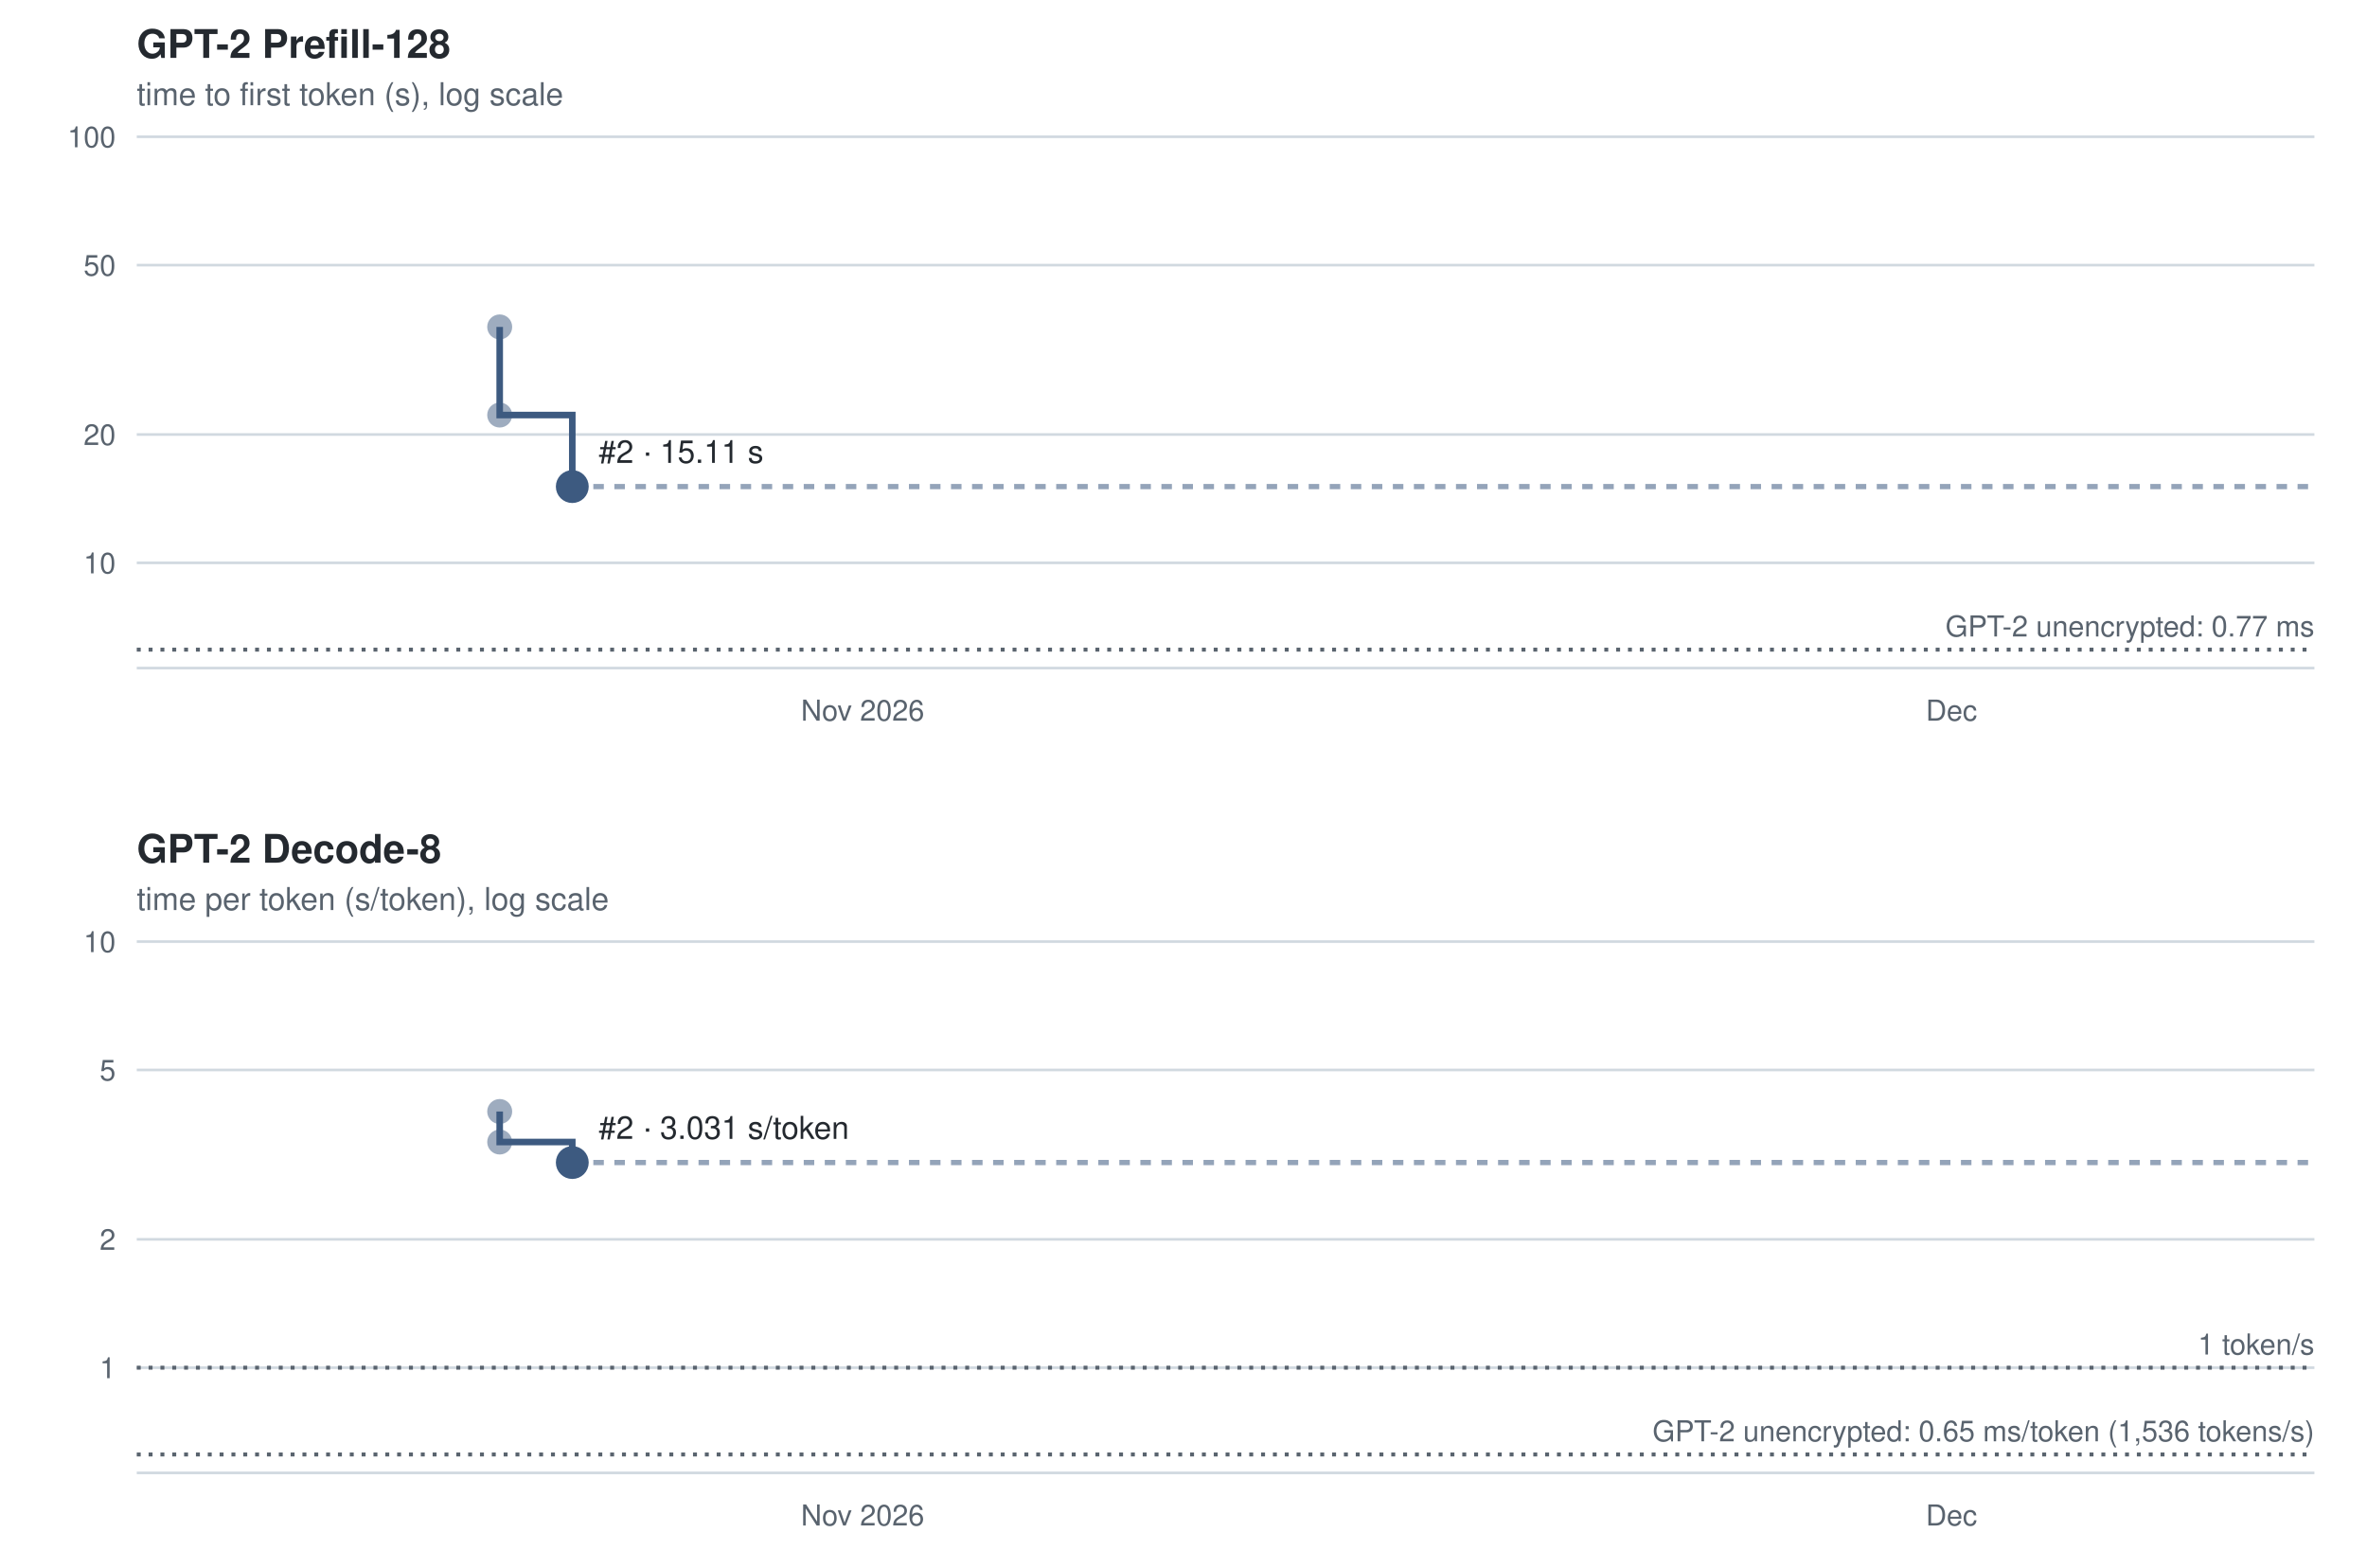
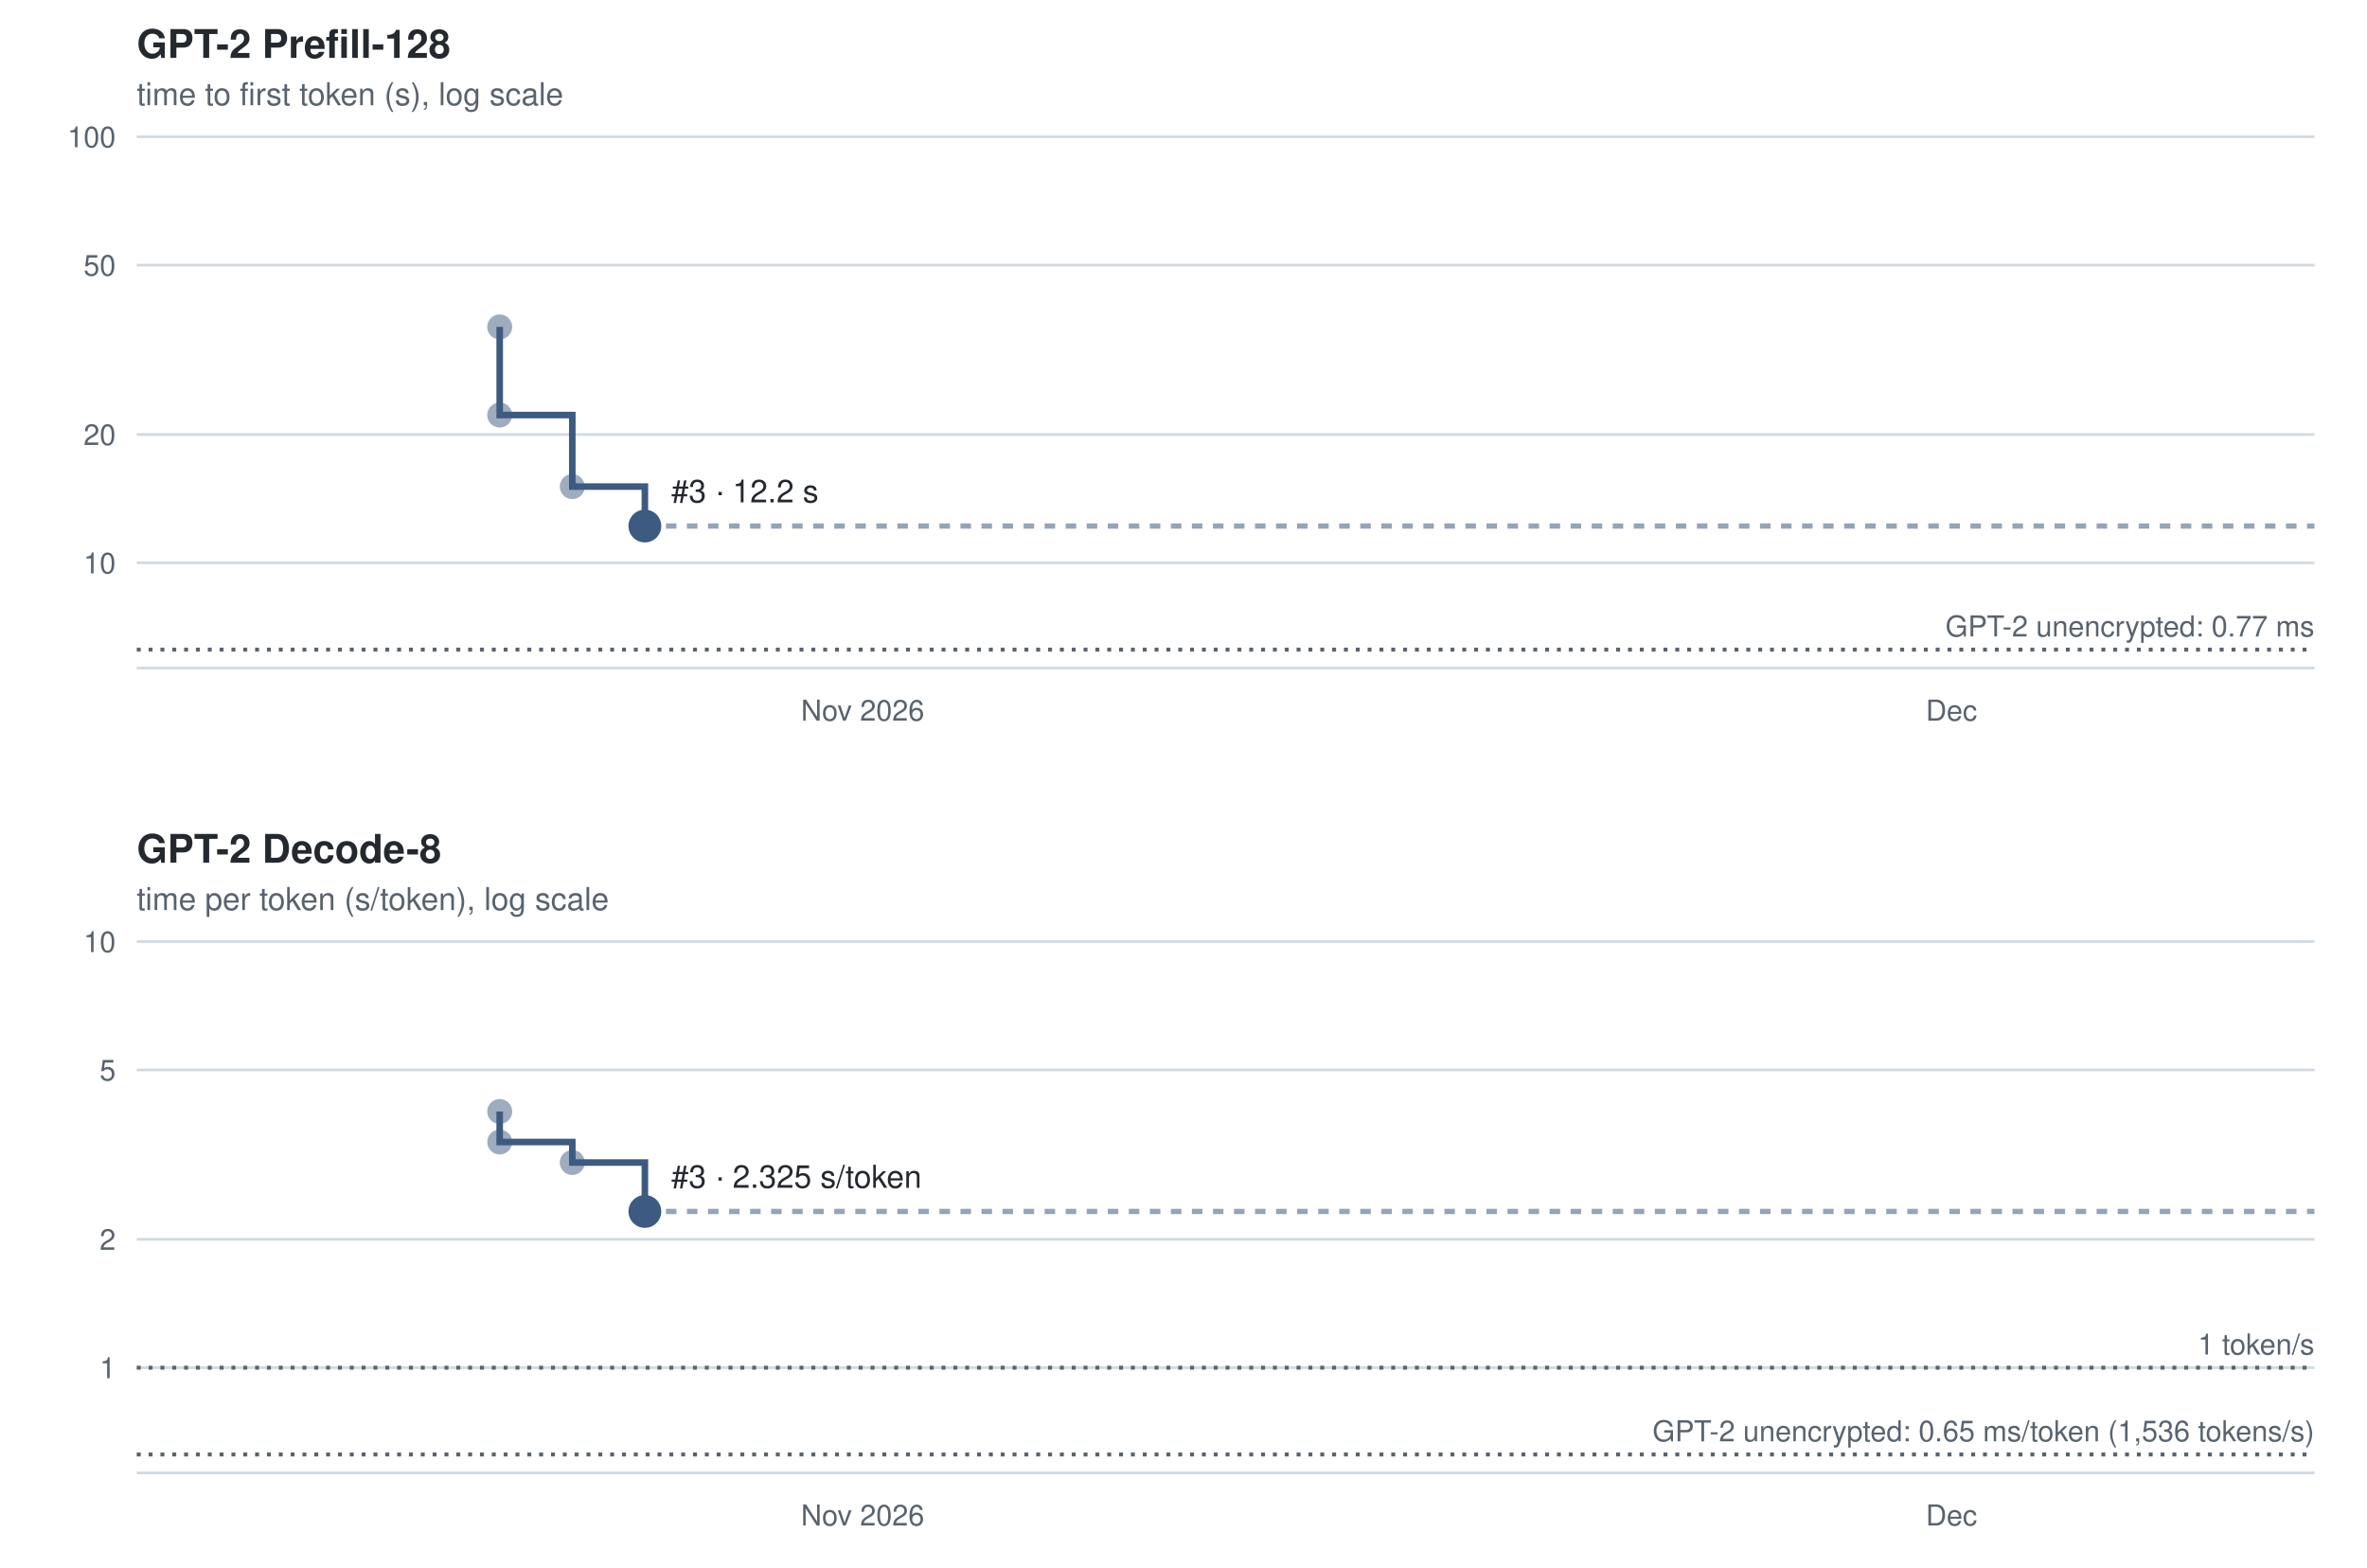
<svg xmlns="http://www.w3.org/2000/svg" viewBox="0 0 900 596" width="900" height="596" font-family="-apple-system,BlinkMacSystemFont,'Segoe UI',Helvetica,Arial,sans-serif" role="img" aria-label="Record progression of both tracks">
  <text fill="#24292f" x="52" y="22" font-size="15" font-weight="600">GPT-2 Prefill-128</text>
  <text fill="#59636e" x="52" y="40" font-size="12">time to first token (s), log scale</text>
  <line stroke="#d1d9e0" stroke-width="1" x1="52" x2="880" y1="214.0" y2="214.0" />
  <text fill="#59636e" x="44" y="218.0" font-size="11" text-anchor="end">10</text>
  <line stroke="#d1d9e0" stroke-width="1" x1="52" x2="880" y1="165.2" y2="165.2" />
  <text fill="#59636e" x="44" y="169.2" font-size="11" text-anchor="end">20</text>
  <line stroke="#d1d9e0" stroke-width="1" x1="52" x2="880" y1="100.8" y2="100.8" />
  <text fill="#59636e" x="44" y="104.8" font-size="11" text-anchor="end">50</text>
  <line stroke="#d1d9e0" stroke-width="1" x1="52" x2="880" y1="52.0" y2="52.0" />
  <text fill="#59636e" x="44" y="56.0" font-size="11" text-anchor="end">100</text>
  <text fill="#59636e" x="328.0" y="274" font-size="11" text-anchor="middle">Nov 2026</text>
  <text fill="#59636e" x="742.0" y="274" font-size="11" text-anchor="middle">Dec</text>
  <line stroke="#d1d9e0" stroke-width="1" x1="52" x2="880" y1="254" y2="254" />
  <line stroke="#59636e" stroke-width="1.5" stroke-dasharray="1.5 3" x1="52" x2="880" y1="247.0" y2="247.0" />
  <text fill="#59636e" x="880" y="242.0" font-size="11" text-anchor="end">GPT-2 unencrypted: 0.77 ms</text>
-   <path fill="none" stroke="#3d5a80" stroke-width="2.5" d="M190.0,124.3H190.0V157.8H217.6V185.0" />
-   <path fill="none" stroke="#3d5a80" stroke-width="2" stroke-dasharray="4 4" opacity="0.55" d="M217.6,185.0H880" />
+   <path fill="none" stroke="#3d5a80" stroke-width="2.5" d="M190.0,124.3H190.0V157.8H217.6V185.0H245.2V200.0" />
+   <path fill="none" stroke="#3d5a80" stroke-width="2" stroke-dasharray="4 4" opacity="0.55" d="M245.2,200.0H880" />
  <circle fill="#3d5a80" stroke="#3d5a80" stroke-width="2.5" cx="190.0" cy="124.3" r="3.5" opacity="0.5" tabindex="0" data-tip="{&quot;title&quot;: &quot;#0 Perseus (FIDESlib)&quot;, &quot;value&quot;: &quot;35.78 s&quot;, &quot;date&quot;: &quot;2026-10-22&quot;, &quot;by&quot;: &quot;@alexzilligmm, @Davide-F5-Marincione&quot;}" />
  <circle fill="#3d5a80" stroke="#3d5a80" stroke-width="2.5" cx="190.0" cy="157.8" r="3.5" opacity="0.5" tabindex="0" data-tip="{&quot;title&quot;: &quot;#1 Perseus on perseus-core&quot;, &quot;value&quot;: &quot;22.22 s&quot;, &quot;date&quot;: &quot;2026-10-22&quot;, &quot;by&quot;: &quot;@alexzilligmm, @Davide-F5-Marincione&quot;}" />
-   <circle fill="#3d5a80" stroke="#3d5a80" stroke-width="2.5" cx="217.6" cy="185.0" r="5" tabindex="0" data-tip="{&quot;title&quot;: &quot;#2 PackedPrefill&quot;, &quot;value&quot;: &quot;15.11 s&quot;, &quot;date&quot;: &quot;2026-10-24&quot;, &quot;by&quot;: &quot;@erodola&quot;}" />
-   <text fill="#24292f" x="227.6" y="176.0" font-size="12">#2 · 15.11 s</text>
+   <circle fill="#3d5a80" stroke="#3d5a80" stroke-width="2.5" cx="217.6" cy="185.0" r="3.5" opacity="0.5" tabindex="0" data-tip="{&quot;title&quot;: &quot;#2 PackedPrefill&quot;, &quot;value&quot;: &quot;15.11 s&quot;, &quot;date&quot;: &quot;2026-10-24&quot;, &quot;by&quot;: &quot;@erodola&quot;}" />
+   <circle fill="#3d5a80" stroke="#3d5a80" stroke-width="2.5" cx="245.2" cy="200.0" r="5" tabindex="0" data-tip="{&quot;title&quot;: &quot;#3 BabyStepPrefill&quot;, &quot;value&quot;: &quot;12.2 s&quot;, &quot;date&quot;: &quot;2026-10-26&quot;, &quot;by&quot;: &quot;@erodola&quot;}" />
+   <text fill="#24292f" x="255.2" y="191.0" font-size="12">#3 · 12.2 s</text>
  <text fill="#24292f" x="52" y="328" font-size="15" font-weight="600">GPT-2 Decode-8</text>
  <text fill="#59636e" x="52" y="346" font-size="12">time per token (s/token), log scale</text>
  <line stroke="#d1d9e0" stroke-width="1" x1="52" x2="880" y1="520.0" y2="520.0" />
  <text fill="#59636e" x="44" y="524.0" font-size="11" text-anchor="end">1</text>
  <line stroke="#d1d9e0" stroke-width="1" x1="52" x2="880" y1="471.2" y2="471.2" />
  <text fill="#59636e" x="44" y="475.2" font-size="11" text-anchor="end">2</text>
  <line stroke="#d1d9e0" stroke-width="1" x1="52" x2="880" y1="406.8" y2="406.8" />
  <text fill="#59636e" x="44" y="410.8" font-size="11" text-anchor="end">5</text>
  <line stroke="#d1d9e0" stroke-width="1" x1="52" x2="880" y1="358.0" y2="358.0" />
  <text fill="#59636e" x="44" y="362.0" font-size="11" text-anchor="end">10</text>
  <text fill="#59636e" x="328.0" y="580" font-size="11" text-anchor="middle">Nov 2026</text>
  <text fill="#59636e" x="742.0" y="580" font-size="11" text-anchor="middle">Dec</text>
  <line stroke="#d1d9e0" stroke-width="1" x1="52" x2="880" y1="560" y2="560" />
  <line stroke="#59636e" stroke-width="1.5" stroke-dasharray="1.5 3" x1="52" x2="880" y1="520.0" y2="520.0" />
  <text fill="#59636e" x="880" y="515.0" font-size="11" text-anchor="end">1 token/s</text>
  <line stroke="#59636e" stroke-width="1.5" stroke-dasharray="1.5 3" x1="52" x2="880" y1="553.0" y2="553.0" />
  <text fill="#59636e" x="880" y="548.0" font-size="11" text-anchor="end">GPT-2 unencrypted: 0.65 ms/token (1,536 tokens/s)</text>
-   <path fill="none" stroke="#3d5a80" stroke-width="2.5" d="M190.0,422.6H190.0V434.2H217.6V442.0" />
-   <path fill="none" stroke="#3d5a80" stroke-width="2" stroke-dasharray="4 4" opacity="0.55" d="M217.6,442.0H880" />
+   <path fill="none" stroke="#3d5a80" stroke-width="2.5" d="M190.0,422.6H190.0V434.2H217.6V442.0H245.2V460.6" />
+   <path fill="none" stroke="#3d5a80" stroke-width="2" stroke-dasharray="4 4" opacity="0.55" d="M245.2,460.6H880" />
  <circle fill="#3d5a80" stroke="#3d5a80" stroke-width="2.5" cx="190.0" cy="422.6" r="3.5" opacity="0.5" tabindex="0" data-tip="{&quot;title&quot;: &quot;#0 Perseus (FIDESlib)&quot;, &quot;value&quot;: &quot;3.993 s/token&quot;, &quot;date&quot;: &quot;2026-10-22&quot;, &quot;by&quot;: &quot;@alexzilligmm, @Davide-F5-Marincione&quot;}" />
  <circle fill="#3d5a80" stroke="#3d5a80" stroke-width="2.5" cx="190.0" cy="434.2" r="3.5" opacity="0.5" tabindex="0" data-tip="{&quot;title&quot;: &quot;#1 Perseus on perseus-core&quot;, &quot;value&quot;: &quot;3.384 s/token&quot;, &quot;date&quot;: &quot;2026-10-22&quot;, &quot;by&quot;: &quot;@alexzilligmm, @Davide-F5-Marincione&quot;}" />
-   <circle fill="#3d5a80" stroke="#3d5a80" stroke-width="2.5" cx="217.6" cy="442.0" r="5" tabindex="0" data-tip="{&quot;title&quot;: &quot;#2 FusedUnits&quot;, &quot;value&quot;: &quot;3.031 s/token&quot;, &quot;date&quot;: &quot;2026-10-24&quot;, &quot;by&quot;: &quot;@erodola&quot;}" />
-   <text fill="#24292f" x="227.6" y="433.0" font-size="12">#2 · 3.031 s/token</text>
+   <circle fill="#3d5a80" stroke="#3d5a80" stroke-width="2.5" cx="217.6" cy="442.0" r="3.5" opacity="0.5" tabindex="0" data-tip="{&quot;title&quot;: &quot;#2 FusedUnits&quot;, &quot;value&quot;: &quot;3.031 s/token&quot;, &quot;date&quot;: &quot;2026-10-24&quot;, &quot;by&quot;: &quot;@erodola&quot;}" />
+   <circle fill="#3d5a80" stroke="#3d5a80" stroke-width="2.5" cx="245.2" cy="460.6" r="5" tabindex="0" data-tip="{&quot;title&quot;: &quot;#3 FittedDecode&quot;, &quot;value&quot;: &quot;2.325 s/token&quot;, &quot;date&quot;: &quot;2026-10-26&quot;, &quot;by&quot;: &quot;@erodola&quot;}" />
+   <text fill="#24292f" x="255.2" y="451.6" font-size="12">#3 · 2.325 s/token</text>
</svg>
